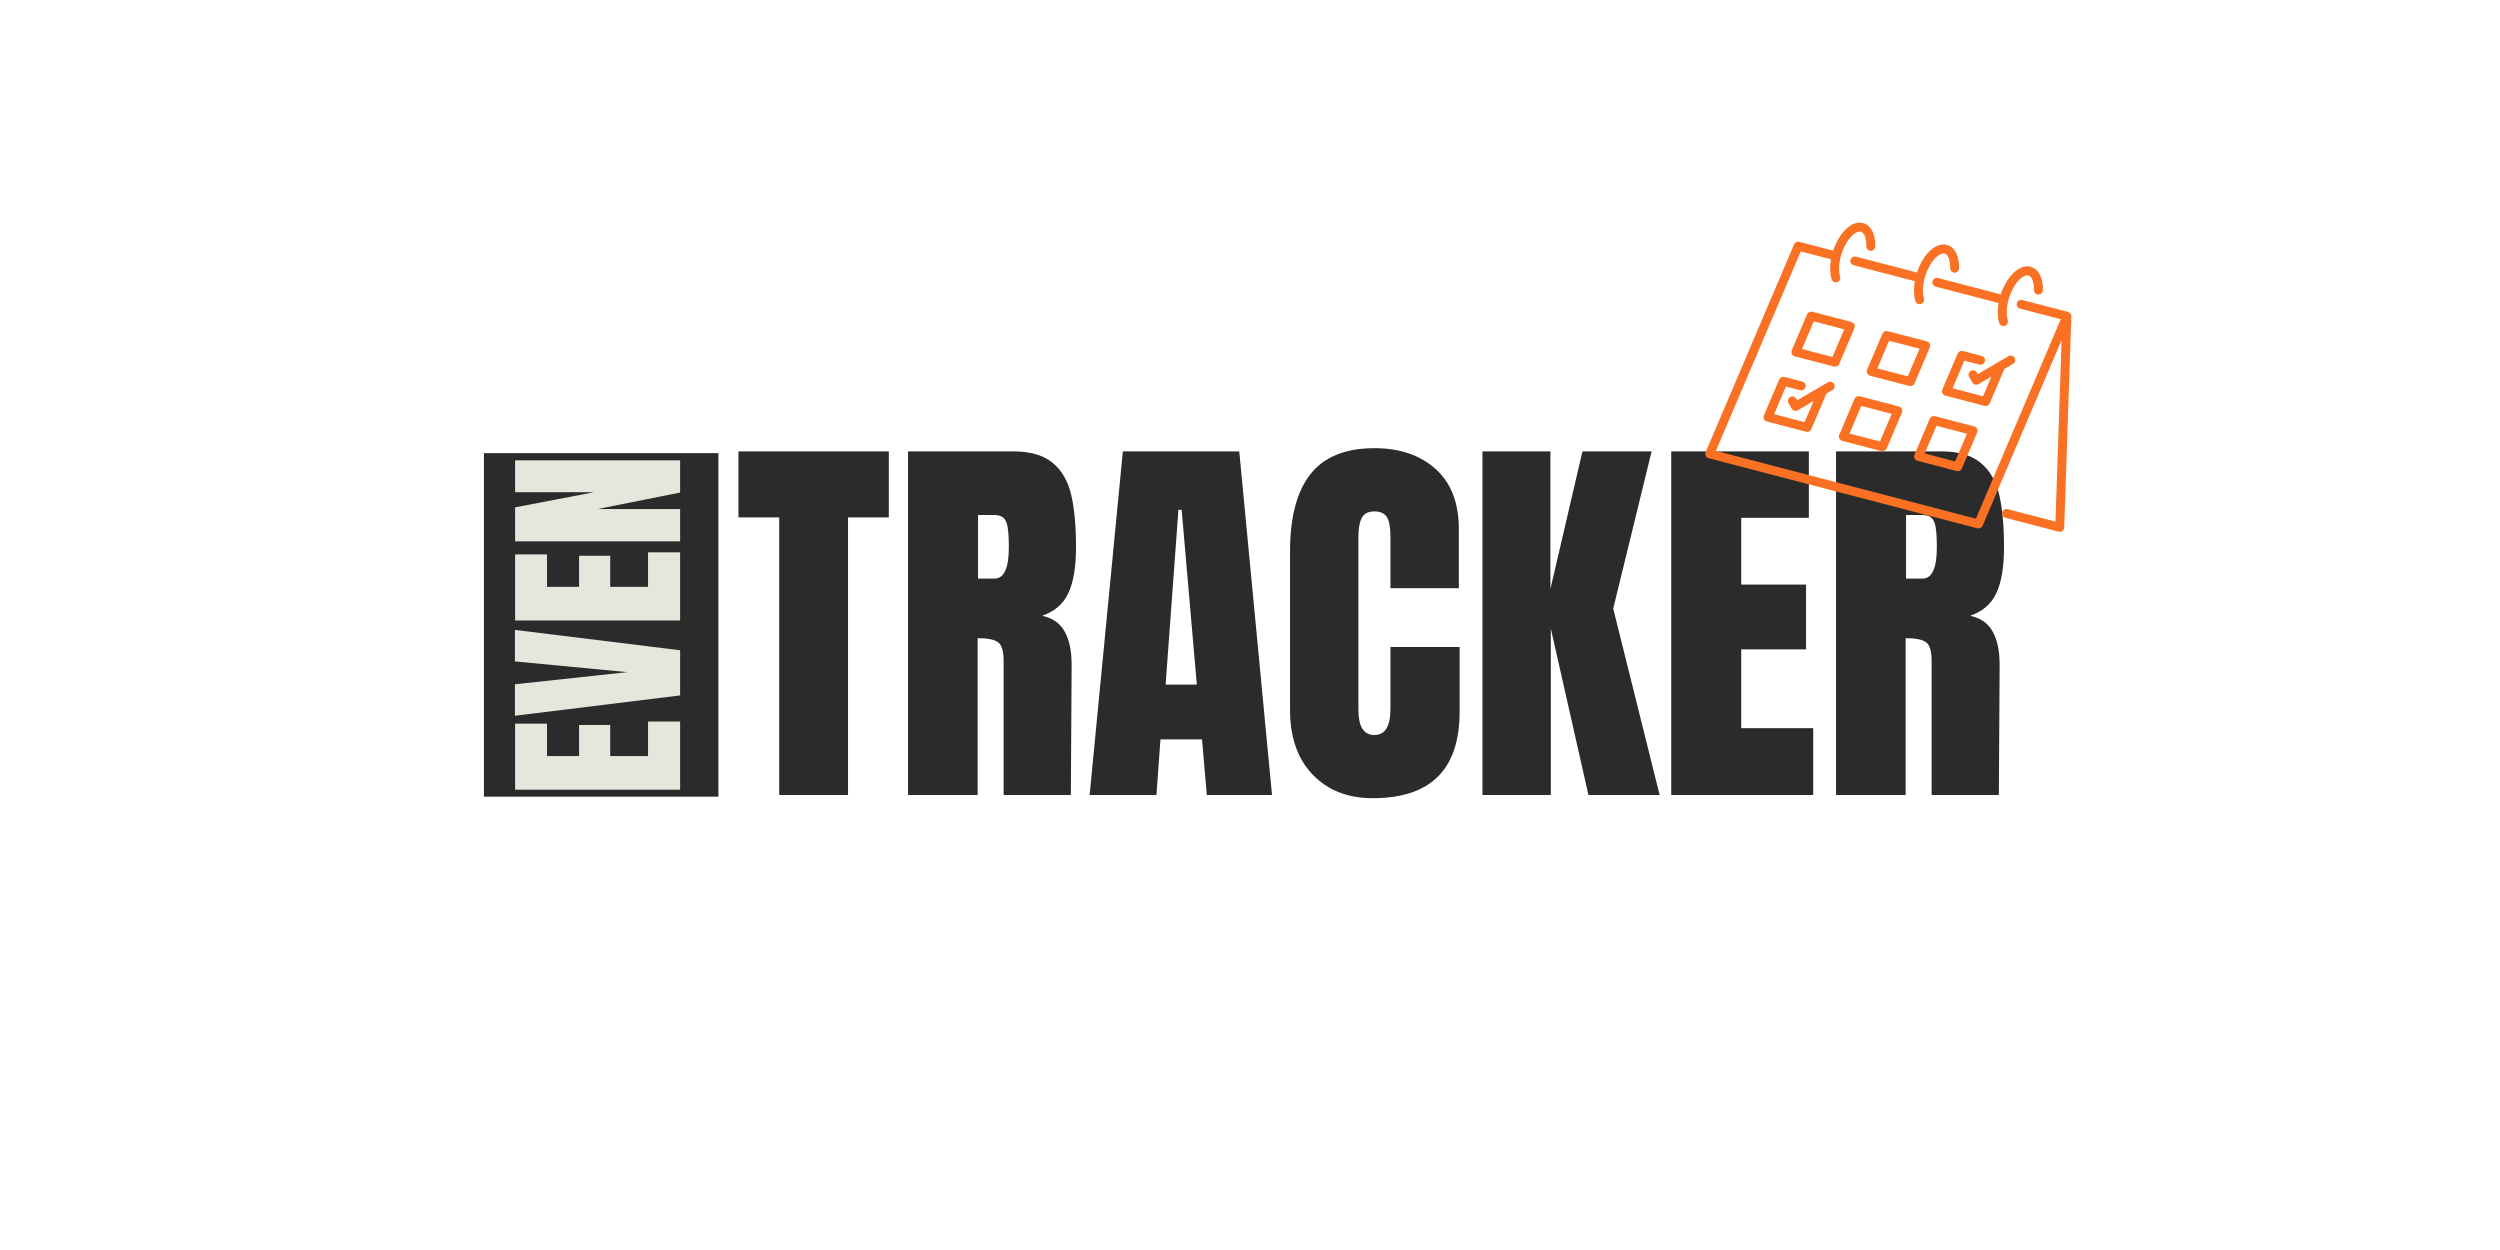
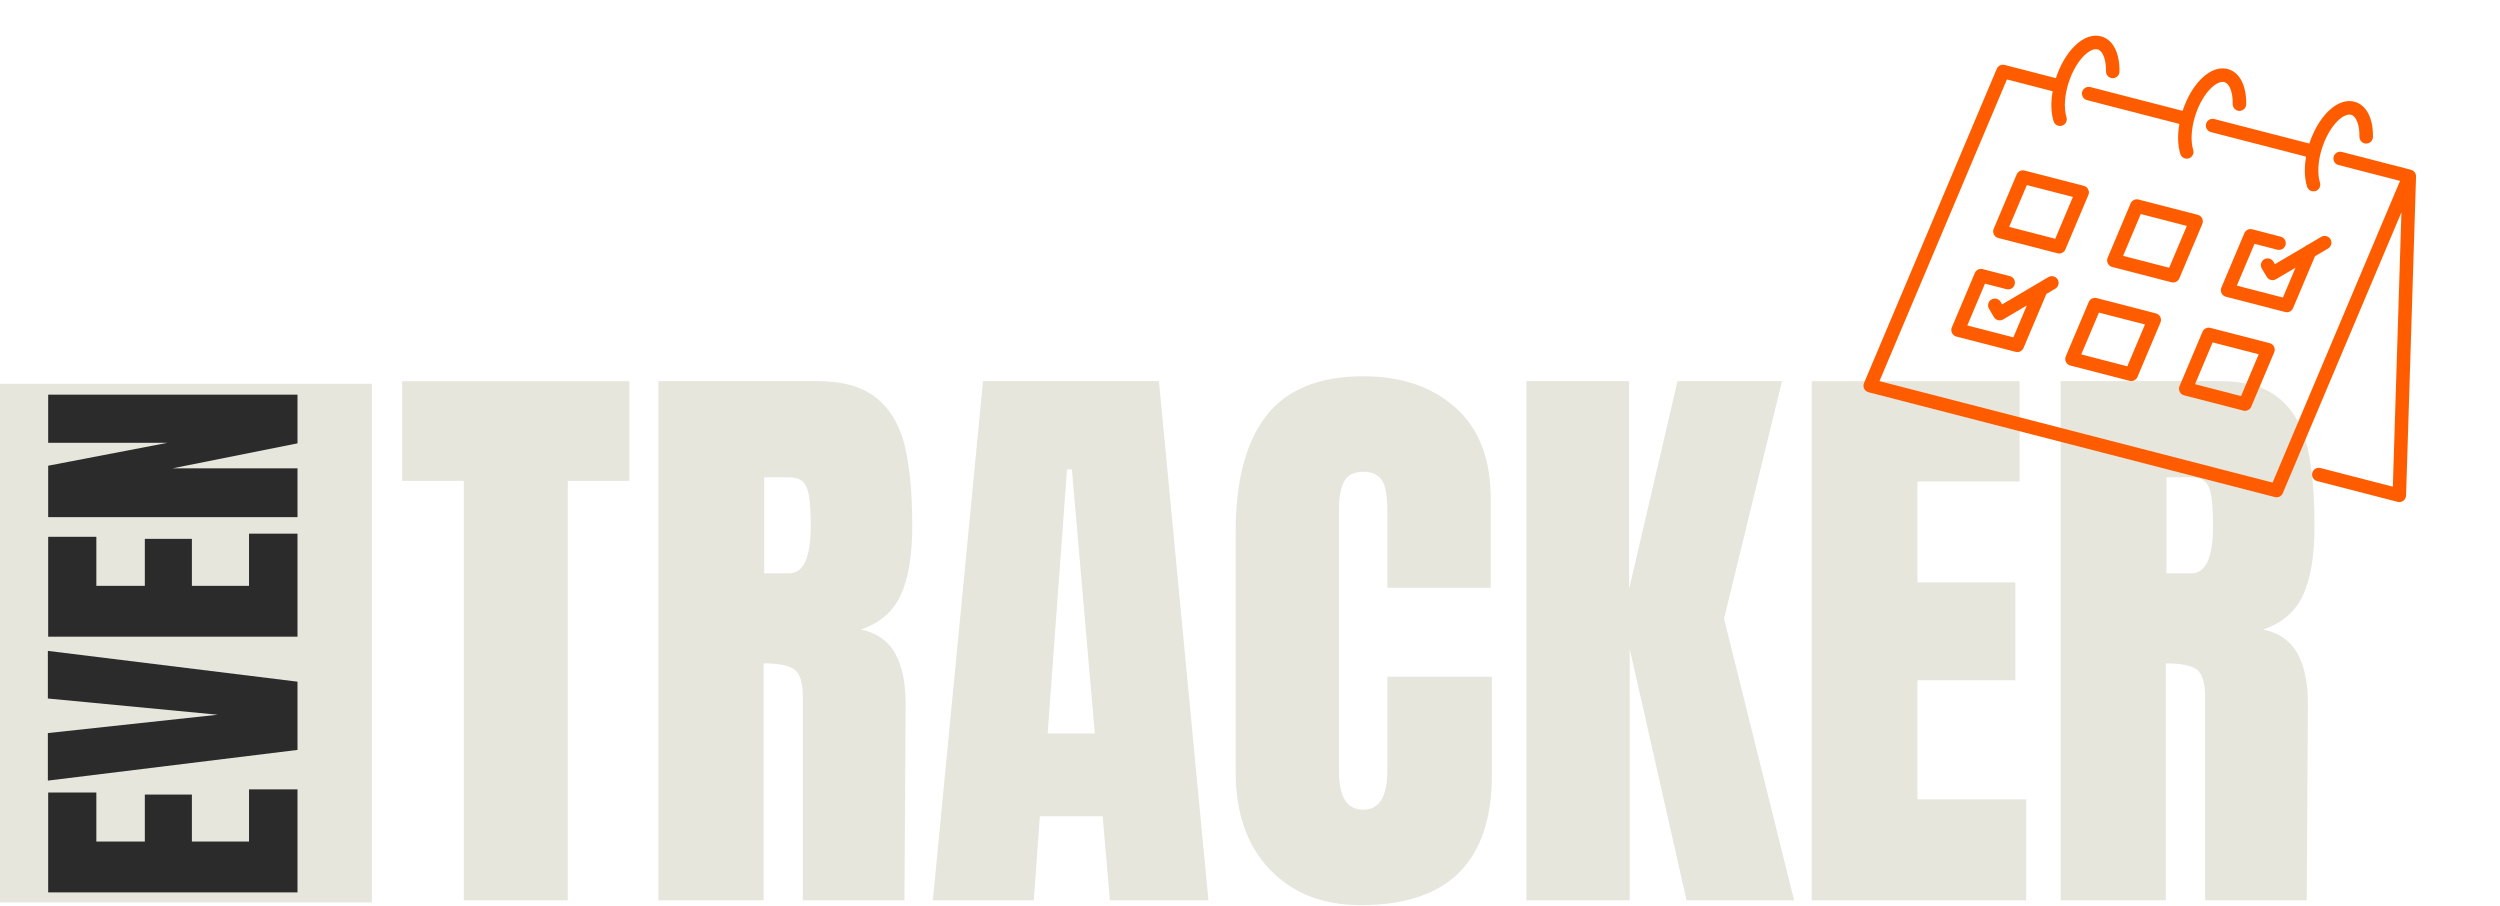
- <svg xmlns="http://www.w3.org/2000/svg" width="1000" zoomAndPan="magnify" viewBox="0 0 750 375" height="500" preserveAspectRatio="xMidYMid meet" version="1.0">
+ <svg xmlns="http://www.w3.org/2000/svg" zoomAndPan="magnify" preserveAspectRatio="xMidYMid meet" version="1.0" viewBox="141.69 59.75 496.34 179.71">
  <defs>
    <g />
-     <clipPath id="22d7693981">
-       <path d="M 145.176 135.949 L 215.527 135.949 L 215.527 239 L 145.176 239 Z M 145.176 135.949 " clip-rule="nonzero" />
-     </clipPath>
-     <clipPath id="5056c75024">
+     <clipPath id="7cc1deb611">
+       <path d="M 141.688 135.949 L 215.527 135.949 L 215.527 239 L 141.688 239 Z M 141.688 135.949 " clip-rule="nonzero" />
+     </clipPath>
+     <clipPath id="a5ac389b3e">
      <path d="M 511 66 L 622 66 L 622 160 L 511 160 Z M 511 66 " clip-rule="nonzero" />
    </clipPath>
-     <clipPath id="ca17683076">
-       <path d="M 531.406 59.633 L 638.09 87.453 L 617.836 165.109 L 511.156 137.285 Z M 531.406 59.633 " clip-rule="nonzero" />
-     </clipPath>
-     <clipPath id="3243696a80">
-       <path d="M 531.406 59.633 L 638.09 87.453 L 617.836 165.109 L 511.156 137.285 Z M 531.406 59.633 " clip-rule="nonzero" />
-     </clipPath>
-     <clipPath id="9221741584">
+     <clipPath id="e2982bf8c3">
+       <path d="M 531.27 59.746 L 638.023 87.289 L 617.973 164.996 L 511.219 137.449 Z M 531.27 59.746 " clip-rule="nonzero" />
+     </clipPath>
+     <clipPath id="89395341a9">
+       <path d="M 531.27 59.746 L 638.023 87.289 L 617.973 164.996 L 511.219 137.449 Z M 531.27 59.746 " clip-rule="nonzero" />
+     </clipPath>
+     <clipPath id="1cde2b884a">
      <path d="M 529 113 L 551 113 L 551 130 L 529 130 Z M 529 113 " clip-rule="nonzero" />
    </clipPath>
-     <clipPath id="25ce5deb10">
-       <path d="M 531.406 59.633 L 638.09 87.453 L 617.836 165.109 L 511.156 137.285 Z M 531.406 59.633 " clip-rule="nonzero" />
-     </clipPath>
-     <clipPath id="fbb29a1d40">
-       <path d="M 531.406 59.633 L 638.09 87.453 L 617.836 165.109 L 511.156 137.285 Z M 531.406 59.633 " clip-rule="nonzero" />
-     </clipPath>
-     <clipPath id="1ffac4fc92">
+     <clipPath id="23ab50f13f">
+       <path d="M 531.27 59.746 L 638.023 87.289 L 617.973 164.996 L 511.219 137.449 Z M 531.27 59.746 " clip-rule="nonzero" />
+     </clipPath>
+     <clipPath id="c4415ddcaa">
+       <path d="M 531.27 59.746 L 638.023 87.289 L 617.973 164.996 L 511.219 137.449 Z M 531.27 59.746 " clip-rule="nonzero" />
+     </clipPath>
+     <clipPath id="e9ac5fc5ad">
      <path d="M 537 93 L 557 93 L 557 111 L 537 111 Z M 537 93 " clip-rule="nonzero" />
    </clipPath>
-     <clipPath id="9b6cc7fe69">
-       <path d="M 531.406 59.633 L 638.09 87.453 L 617.836 165.109 L 511.156 137.285 Z M 531.406 59.633 " clip-rule="nonzero" />
-     </clipPath>
-     <clipPath id="3febc5a820">
-       <path d="M 531.406 59.633 L 638.09 87.453 L 617.836 165.109 L 511.156 137.285 Z M 531.406 59.633 " clip-rule="nonzero" />
-     </clipPath>
-     <clipPath id="37ad7cf107">
+     <clipPath id="f32121def0">
+       <path d="M 531.27 59.746 L 638.023 87.289 L 617.973 164.996 L 511.219 137.449 Z M 531.27 59.746 " clip-rule="nonzero" />
+     </clipPath>
+     <clipPath id="f846e89bae">
+       <path d="M 531.27 59.746 L 638.023 87.289 L 617.973 164.996 L 511.219 137.449 Z M 531.27 59.746 " clip-rule="nonzero" />
+     </clipPath>
+     <clipPath id="b20e19c300">
      <path d="M 551 118 L 571 118 L 571 136 L 551 136 Z M 551 118 " clip-rule="nonzero" />
    </clipPath>
-     <clipPath id="112556a658">
-       <path d="M 531.406 59.633 L 638.09 87.453 L 617.836 165.109 L 511.156 137.285 Z M 531.406 59.633 " clip-rule="nonzero" />
-     </clipPath>
-     <clipPath id="9c68a285a8">
-       <path d="M 531.406 59.633 L 638.09 87.453 L 617.836 165.109 L 511.156 137.285 Z M 531.406 59.633 " clip-rule="nonzero" />
-     </clipPath>
-     <clipPath id="7fb1b33a11">
+     <clipPath id="5460ce6c9a">
+       <path d="M 531.27 59.746 L 638.023 87.289 L 617.973 164.996 L 511.219 137.449 Z M 531.27 59.746 " clip-rule="nonzero" />
+     </clipPath>
+     <clipPath id="200716f0c4">
+       <path d="M 531.27 59.746 L 638.023 87.289 L 617.973 164.996 L 511.219 137.449 Z M 531.27 59.746 " clip-rule="nonzero" />
+     </clipPath>
+     <clipPath id="5805a5464c">
      <path d="M 560 99 L 580 99 L 580 116 L 560 116 Z M 560 99 " clip-rule="nonzero" />
    </clipPath>
-     <clipPath id="dc2a578262">
-       <path d="M 531.406 59.633 L 638.09 87.453 L 617.836 165.109 L 511.156 137.285 Z M 531.406 59.633 " clip-rule="nonzero" />
-     </clipPath>
-     <clipPath id="5b9c763710">
-       <path d="M 531.406 59.633 L 638.09 87.453 L 617.836 165.109 L 511.156 137.285 Z M 531.406 59.633 " clip-rule="nonzero" />
-     </clipPath>
-     <clipPath id="80590b9890">
+     <clipPath id="2be0e050df">
+       <path d="M 531.27 59.746 L 638.023 87.289 L 617.973 164.996 L 511.219 137.449 Z M 531.27 59.746 " clip-rule="nonzero" />
+     </clipPath>
+     <clipPath id="7d3855a606">
+       <path d="M 531.27 59.746 L 638.023 87.289 L 617.973 164.996 L 511.219 137.449 Z M 531.27 59.746 " clip-rule="nonzero" />
+     </clipPath>
+     <clipPath id="7778ce3219">
      <path d="M 574 124 L 594 124 L 594 142 L 574 142 Z M 574 124 " clip-rule="nonzero" />
    </clipPath>
-     <clipPath id="c5f2bb7d91">
-       <path d="M 531.406 59.633 L 638.09 87.453 L 617.836 165.109 L 511.156 137.285 Z M 531.406 59.633 " clip-rule="nonzero" />
-     </clipPath>
-     <clipPath id="f06025a58d">
-       <path d="M 531.406 59.633 L 638.09 87.453 L 617.836 165.109 L 511.156 137.285 Z M 531.406 59.633 " clip-rule="nonzero" />
-     </clipPath>
-     <clipPath id="d8f6572d65">
+     <clipPath id="257c9cc22e">
+       <path d="M 531.27 59.746 L 638.023 87.289 L 617.973 164.996 L 511.219 137.449 Z M 531.27 59.746 " clip-rule="nonzero" />
+     </clipPath>
+     <clipPath id="d0b4d8559e">
+       <path d="M 531.27 59.746 L 638.023 87.289 L 617.973 164.996 L 511.219 137.449 Z M 531.27 59.746 " clip-rule="nonzero" />
+     </clipPath>
+     <clipPath id="6281e10fda">
      <path d="M 582 105 L 605 105 L 605 122 L 582 122 Z M 582 105 " clip-rule="nonzero" />
    </clipPath>
-     <clipPath id="8ecf172fd9">
-       <path d="M 531.406 59.633 L 638.09 87.453 L 617.836 165.109 L 511.156 137.285 Z M 531.406 59.633 " clip-rule="nonzero" />
-     </clipPath>
-     <clipPath id="5b86018439">
-       <path d="M 531.406 59.633 L 638.09 87.453 L 617.836 165.109 L 511.156 137.285 Z M 531.406 59.633 " clip-rule="nonzero" />
-     </clipPath>
-     <clipPath id="b2c2bfa9f7">
+     <clipPath id="6e99494ac1">
+       <path d="M 531.27 59.746 L 638.023 87.289 L 617.973 164.996 L 511.219 137.449 Z M 531.27 59.746 " clip-rule="nonzero" />
+     </clipPath>
+     <clipPath id="6f3a48374a">
+       <path d="M 531.27 59.746 L 638.023 87.289 L 617.973 164.996 L 511.219 137.449 Z M 531.27 59.746 " clip-rule="nonzero" />
+     </clipPath>
+     <clipPath id="03944f7cdf">
      <path d="M 555 73 L 588 73 L 588 92 L 555 92 Z M 555 73 " clip-rule="nonzero" />
    </clipPath>
-     <clipPath id="07ff86e20d">
-       <path d="M 531.406 59.633 L 638.09 87.453 L 617.836 165.109 L 511.156 137.285 Z M 531.406 59.633 " clip-rule="nonzero" />
-     </clipPath>
-     <clipPath id="389d3a24ab">
-       <path d="M 531.406 59.633 L 638.09 87.453 L 617.836 165.109 L 511.156 137.285 Z M 531.406 59.633 " clip-rule="nonzero" />
-     </clipPath>
-     <clipPath id="3cf9b636fe">
+     <clipPath id="681d9d74f9">
+       <path d="M 531.27 59.746 L 638.023 87.289 L 617.973 164.996 L 511.219 137.449 Z M 531.27 59.746 " clip-rule="nonzero" />
+     </clipPath>
+     <clipPath id="13b7a9634b">
+       <path d="M 531.27 59.746 L 638.023 87.289 L 617.973 164.996 L 511.219 137.449 Z M 531.27 59.746 " clip-rule="nonzero" />
+     </clipPath>
+     <clipPath id="fd222f9c97">
      <path d="M 579 79 L 613 79 L 613 98 L 579 98 Z M 579 79 " clip-rule="nonzero" />
    </clipPath>
-     <clipPath id="2405cc05fa">
-       <path d="M 531.406 59.633 L 638.09 87.453 L 617.836 165.109 L 511.156 137.285 Z M 531.406 59.633 " clip-rule="nonzero" />
-     </clipPath>
-     <clipPath id="f596de593d">
-       <path d="M 531.406 59.633 L 638.09 87.453 L 617.836 165.109 L 511.156 137.285 Z M 531.406 59.633 " clip-rule="nonzero" />
+     <clipPath id="05ca11fec7">
+       <path d="M 531.27 59.746 L 638.023 87.289 L 617.973 164.996 L 511.219 137.449 Z M 531.27 59.746 " clip-rule="nonzero" />
+     </clipPath>
+     <clipPath id="6d022bd732">
+       <path d="M 531.27 59.746 L 638.023 87.289 L 617.973 164.996 L 511.219 137.449 Z M 531.27 59.746 " clip-rule="nonzero" />
    </clipPath>
  </defs>
-   <g fill="#2b2b2b" fill-opacity="1">
+   <g fill="#e6e6dd" fill-opacity="1">
    <g transform="translate(220.331, 238.5)">
      <g>
        <path d="M 13.438 0 L 13.438 -83.281 L 1.203 -83.281 L 1.203 -103.078 L 46.312 -103.078 L 46.312 -83.281 L 34.078 -83.281 L 34.078 0 Z M 13.438 0 " />
      </g>
    </g>
  </g>
-   <g fill="#2b2b2b" fill-opacity="1">
+   <g fill="#e6e6dd" fill-opacity="1">
    <g transform="translate(267.851, 238.5)">
      <g>
        <path d="M 4.562 -103.078 L 36.234 -103.078 C 41.273 -103.078 45.176 -101.938 47.938 -99.656 C 50.695 -97.375 52.555 -94.172 53.516 -90.047 C 54.473 -85.93 54.953 -80.676 54.953 -74.281 C 54.953 -68.438 54.191 -63.875 52.672 -60.594 C 51.16 -57.32 48.523 -55.047 44.766 -53.766 C 47.879 -53.117 50.133 -51.555 51.531 -49.078 C 52.938 -46.598 53.641 -43.238 53.641 -39 L 53.406 0 L 33.234 0 L 33.234 -40.312 C 33.234 -43.195 32.672 -45.039 31.547 -45.844 C 30.43 -46.645 28.395 -47.047 25.438 -47.047 L 25.438 0 L 4.562 0 Z M 30.484 -64.922 C 33.359 -64.922 34.797 -68.039 34.797 -74.281 C 34.797 -77 34.676 -79.035 34.438 -80.391 C 34.195 -81.754 33.754 -82.695 33.109 -83.219 C 32.473 -83.738 31.555 -84 30.359 -84 L 25.562 -84 L 25.562 -64.922 Z M 30.484 -64.922 " />
      </g>
    </g>
  </g>
-   <g fill="#2b2b2b" fill-opacity="1">
+   <g fill="#e6e6dd" fill-opacity="1">
    <g transform="translate(325.0911, 238.5)">
      <g>
        <path d="M 1.797 0 L 11.766 -103.078 L 46.688 -103.078 L 56.516 0 L 36.953 0 L 35.516 -16.688 L 23.047 -16.688 L 21.844 0 Z M 24.594 -33.125 L 33.953 -33.125 L 29.406 -85.562 L 28.438 -85.562 Z M 24.594 -33.125 " />
      </g>
    </g>
  </g>
-   <g fill="#2b2b2b" fill-opacity="1">
+   <g fill="#e6e6dd" fill-opacity="1">
    <g transform="translate(383.2911, 238.5)">
      <g>
        <path d="M 28.562 0.953 C 21.039 0.953 15.02 -1.406 10.5 -6.125 C 5.977 -10.844 3.719 -17.32 3.719 -25.562 L 3.719 -73.078 C 3.719 -83.316 5.754 -91.035 9.828 -96.234 C 13.91 -101.441 20.316 -104.047 29.047 -104.047 C 36.641 -104.047 42.754 -101.961 47.391 -97.797 C 52.035 -93.641 54.359 -87.641 54.359 -79.797 L 54.359 -62.047 L 33.844 -62.047 L 33.844 -77.281 C 33.844 -80.238 33.484 -82.273 32.766 -83.391 C 32.047 -84.516 30.805 -85.078 29.047 -85.078 C 27.203 -85.078 25.938 -84.438 25.25 -83.156 C 24.57 -81.875 24.234 -79.992 24.234 -77.516 L 24.234 -25.797 C 24.234 -23.078 24.633 -21.098 25.438 -19.859 C 26.238 -18.617 27.441 -18 29.047 -18 C 32.242 -18 33.844 -20.598 33.844 -25.797 L 33.844 -44.406 L 54.594 -44.406 L 54.594 -24.953 C 54.594 -7.68 45.914 0.953 28.562 0.953 Z M 28.562 0.953 " />
      </g>
    </g>
  </g>
-   <g fill="#2b2b2b" fill-opacity="1">
+   <g fill="#e6e6dd" fill-opacity="1">
    <g transform="translate(440.1711, 238.5)">
      <g>
        <path d="M 4.562 0 L 4.562 -103.078 L 24.953 -103.078 L 24.953 -61.797 L 34.562 -103.078 L 55.312 -103.078 L 43.797 -55.922 L 57.719 0 L 36.359 0 L 25.078 -49.922 L 25.078 0 Z M 4.562 0 " />
      </g>
    </g>
  </g>
-   <g fill="#2b2b2b" fill-opacity="1">
+   <g fill="#e6e6dd" fill-opacity="1">
    <g transform="translate(496.8111, 238.5)">
      <g>
        <path d="M 4.562 0 L 4.562 -103.078 L 45.844 -103.078 L 45.844 -83.156 L 25.562 -83.156 L 25.562 -63.125 L 45 -63.125 L 45 -43.688 L 25.562 -43.688 L 25.562 -20.047 L 47.156 -20.047 L 47.156 0 Z M 4.562 0 " />
      </g>
    </g>
  </g>
-   <g fill="#2b2b2b" fill-opacity="1">
+   <g fill="#e6e6dd" fill-opacity="1">
    <g transform="translate(546.2512, 238.5)">
      <g>
        <path d="M 4.562 -103.078 L 36.234 -103.078 C 41.273 -103.078 45.176 -101.938 47.938 -99.656 C 50.695 -97.375 52.555 -94.172 53.516 -90.047 C 54.473 -85.93 54.953 -80.676 54.953 -74.281 C 54.953 -68.438 54.191 -63.875 52.672 -60.594 C 51.16 -57.32 48.523 -55.047 44.766 -53.766 C 47.879 -53.117 50.133 -51.555 51.531 -49.078 C 52.938 -46.598 53.641 -43.238 53.641 -39 L 53.406 0 L 33.234 0 L 33.234 -40.312 C 33.234 -43.195 32.672 -45.039 31.547 -45.844 C 30.43 -46.645 28.395 -47.047 25.438 -47.047 L 25.438 0 L 4.562 0 Z M 30.484 -64.922 C 33.359 -64.922 34.797 -68.039 34.797 -74.281 C 34.797 -77 34.676 -79.035 34.438 -80.391 C 34.195 -81.754 33.754 -82.695 33.109 -83.219 C 32.473 -83.738 31.555 -84 30.359 -84 L 25.562 -84 L 25.562 -64.922 Z M 30.484 -64.922 " />
      </g>
    </g>
  </g>
-   <g clip-path="url(#22d7693981)">
-     <path fill="#2b2b2b" d="M 145.176 135.949 L 215.527 135.949 L 215.527 239 L 145.176 239 Z M 145.176 135.949 " fill-opacity="1" fill-rule="nonzero" />
-   </g>
-   <g fill="#e6e6dd" fill-opacity="1">
-     <g transform="translate(204.0364, 239.1015)">
+   <g clip-path="url(#7cc1deb611)">
+     <path fill="#e6e6dd" d="M 141.688 135.949 L 215.527 135.949 L 215.527 238.918 L 141.688 238.918 Z M 141.688 135.949 " fill-opacity="1" fill-rule="nonzero" />
+   </g>
+   <g clip-path="url(#a5ac389b3e)">
+     <g clip-path="url(#e2982bf8c3)">
+       <g clip-path="url(#89395341a9)">
+         <path fill="#ff5c00" d="M 621.363 94.797 C 621.363 94.781 621.359 94.77 621.359 94.754 C 621.359 94.711 621.355 94.672 621.352 94.629 C 621.348 94.578 621.34 94.527 621.328 94.477 C 621.32 94.438 621.309 94.402 621.297 94.363 C 621.281 94.312 621.266 94.262 621.242 94.211 C 621.234 94.195 621.23 94.176 621.223 94.16 C 621.215 94.145 621.199 94.125 621.191 94.105 C 621.164 94.062 621.137 94.016 621.105 93.973 C 621.082 93.941 621.059 93.91 621.031 93.879 C 621 93.84 620.965 93.805 620.926 93.773 C 620.898 93.746 620.867 93.719 620.836 93.691 C 620.793 93.66 620.746 93.633 620.699 93.605 C 620.668 93.586 620.641 93.566 620.605 93.551 C 620.551 93.523 620.492 93.504 620.434 93.484 C 620.406 93.477 620.383 93.465 620.359 93.457 L 606.629 89.914 C 606.457 89.871 606.281 89.859 606.105 89.883 C 605.93 89.91 605.766 89.969 605.613 90.059 C 605.461 90.148 605.332 90.262 605.223 90.406 C 605.117 90.547 605.043 90.703 604.996 90.875 C 604.953 91.047 604.941 91.223 604.969 91.398 C 604.992 91.574 605.051 91.738 605.141 91.891 C 605.23 92.043 605.348 92.176 605.488 92.281 C 605.629 92.387 605.785 92.465 605.957 92.508 L 618.184 95.664 L 592.883 155.559 L 514.832 135.418 L 540.137 75.523 L 549.211 77.867 C 548.828 80.059 548.883 82.141 549.398 83.816 C 549.453 83.984 549.535 84.141 549.648 84.277 C 549.762 84.414 549.898 84.523 550.055 84.605 C 550.211 84.688 550.379 84.738 550.555 84.754 C 550.73 84.77 550.906 84.754 551.074 84.699 C 551.242 84.648 551.398 84.566 551.535 84.453 C 551.672 84.34 551.781 84.203 551.863 84.047 C 551.945 83.891 551.996 83.723 552.012 83.547 C 552.031 83.371 552.012 83.195 551.961 83.027 C 551.406 81.234 551.574 78.637 552.41 76.078 C 553.105 73.941 554.219 72.016 555.461 70.789 C 556.469 69.797 557.484 69.34 558.199 69.57 C 559.199 69.898 559.844 71.641 559.805 73.91 C 559.801 74.09 559.832 74.262 559.895 74.426 C 559.961 74.59 560.055 74.738 560.18 74.863 C 560.301 74.992 560.445 75.094 560.609 75.164 C 560.77 75.234 560.941 75.27 561.117 75.273 C 561.297 75.277 561.469 75.246 561.633 75.18 C 561.797 75.117 561.945 75.02 562.074 74.898 C 562.199 74.773 562.301 74.633 562.371 74.469 C 562.441 74.305 562.477 74.137 562.48 73.957 C 562.543 70.344 561.254 67.75 559.027 67.023 C 557.305 66.465 555.371 67.121 553.582 68.883 C 552.02 70.422 550.699 72.684 549.863 75.25 L 549.859 75.266 L 539.688 72.641 C 539.363 72.559 539.055 72.59 538.758 72.738 C 538.461 72.887 538.246 73.113 538.117 73.418 L 511.762 135.805 C 511.688 135.984 511.652 136.172 511.656 136.367 C 511.664 136.562 511.707 136.746 511.797 136.922 C 511.883 137.094 512 137.242 512.152 137.367 C 512.301 137.488 512.473 137.574 512.66 137.625 L 593.332 158.438 C 593.652 158.523 593.965 158.492 594.262 158.344 C 594.559 158.195 594.773 157.969 594.902 157.664 L 618.461 101.898 L 616.754 156.375 L 602.391 152.668 C 602.219 152.625 602.047 152.613 601.871 152.637 C 601.695 152.664 601.531 152.719 601.375 152.812 C 601.223 152.902 601.094 153.016 600.988 153.16 C 600.879 153.301 600.805 153.457 600.762 153.629 C 600.715 153.801 600.707 153.977 600.73 154.152 C 600.754 154.328 600.812 154.492 600.902 154.645 C 600.992 154.797 601.109 154.926 601.25 155.035 C 601.395 155.141 601.551 155.219 601.723 155.262 L 617.707 159.387 C 617.902 159.438 618.102 159.441 618.301 159.402 C 618.5 159.363 618.684 159.281 618.844 159.16 C 619.008 159.039 619.137 158.887 619.23 158.707 C 619.324 158.527 619.375 158.332 619.379 158.129 Z M 621.363 94.797 " fill-opacity="1" fill-rule="nonzero" />
+       </g>
+     </g>
+   </g>
+   <g clip-path="url(#1cde2b884a)">
+     <g clip-path="url(#23ab50f13f)">
+       <g clip-path="url(#c4415ddcaa)">
+         <path fill="#ff5c00" d="M 540.051 117.164 C 540.223 117.211 540.398 117.219 540.574 117.195 C 540.75 117.168 540.914 117.113 541.066 117.023 C 541.219 116.93 541.352 116.816 541.457 116.672 C 541.562 116.531 541.641 116.375 541.684 116.203 C 541.727 116.031 541.738 115.855 541.715 115.68 C 541.688 115.504 541.629 115.34 541.539 115.188 C 541.449 115.035 541.336 114.906 541.191 114.797 C 541.051 114.691 540.895 114.617 540.723 114.57 L 535.328 113.18 C 535.008 113.098 534.699 113.129 534.402 113.277 C 534.102 113.422 533.891 113.648 533.762 113.957 L 529.199 124.75 C 529.125 124.93 529.09 125.117 529.094 125.312 C 529.102 125.508 529.145 125.691 529.234 125.867 C 529.32 126.039 529.438 126.188 529.59 126.312 C 529.742 126.434 529.91 126.52 530.098 126.57 L 541.867 129.605 C 542.188 129.688 542.496 129.656 542.793 129.508 C 543.09 129.363 543.305 129.137 543.434 128.832 L 547.965 118.113 L 549.75 117.059 C 549.898 116.969 550.027 116.852 550.133 116.711 C 550.238 116.566 550.312 116.41 550.355 116.242 C 550.398 116.07 550.406 115.898 550.383 115.723 C 550.355 115.547 550.301 115.383 550.211 115.234 C 550.121 115.082 550.004 114.953 549.863 114.844 C 549.723 114.738 549.566 114.664 549.398 114.617 C 549.227 114.574 549.055 114.562 548.879 114.586 C 548.703 114.609 548.539 114.664 548.387 114.754 L 539.18 120.184 L 538.887 119.684 C 538.797 119.531 538.68 119.402 538.539 119.297 C 538.395 119.188 538.238 119.113 538.066 119.07 C 537.895 119.023 537.719 119.016 537.543 119.039 C 537.367 119.062 537.203 119.121 537.051 119.211 C 536.898 119.301 536.77 119.418 536.66 119.559 C 536.555 119.703 536.48 119.859 536.434 120.031 C 536.391 120.203 536.379 120.375 536.406 120.555 C 536.43 120.73 536.488 120.895 536.578 121.047 L 537.551 122.695 C 537.641 122.848 537.758 122.98 537.898 123.086 C 538.043 123.191 538.199 123.27 538.371 123.312 C 538.543 123.355 538.715 123.367 538.891 123.344 C 539.066 123.316 539.234 123.258 539.387 123.168 L 544.09 120.395 L 541.418 126.723 L 532.273 124.363 L 535.777 116.062 Z M 540.051 117.164 " fill-opacity="1" fill-rule="nonzero" />
+       </g>
+     </g>
+   </g>
+   <g clip-path="url(#e9ac5fc5ad)">
+     <g clip-path="url(#f32121def0)">
+       <g clip-path="url(#f846e89bae)">
+         <path fill="#ff5c00" d="M 556.273 97.352 C 556.09 96.984 555.801 96.75 555.406 96.648 L 543.637 93.609 C 543.316 93.527 543.008 93.559 542.711 93.707 C 542.414 93.855 542.199 94.082 542.07 94.387 L 537.508 105.184 C 537.434 105.363 537.398 105.547 537.406 105.742 C 537.41 105.938 537.457 106.121 537.543 106.297 C 537.629 106.473 537.746 106.621 537.898 106.742 C 538.051 106.867 538.219 106.953 538.41 107 L 550.176 110.035 C 550.496 110.121 550.809 110.086 551.105 109.941 C 551.402 109.793 551.617 109.566 551.746 109.262 L 556.305 98.465 C 556.465 98.09 556.453 97.719 556.273 97.352 Z M 549.727 107.156 L 540.582 104.797 L 544.09 96.492 L 553.234 98.852 Z M 549.727 107.156 " fill-opacity="1" fill-rule="nonzero" />
+       </g>
+     </g>
+   </g>
+   <g clip-path="url(#b20e19c300)">
+     <g clip-path="url(#5460ce6c9a)">
+       <g clip-path="url(#200716f0c4)">
+         <path fill="#ff5c00" d="M 552.723 132.32 L 564.488 135.355 C 564.809 135.438 565.121 135.406 565.418 135.262 C 565.715 135.113 565.93 134.887 566.059 134.582 L 570.617 123.785 C 570.695 123.605 570.727 123.418 570.723 123.223 C 570.719 123.031 570.672 122.844 570.586 122.672 C 570.5 122.496 570.379 122.348 570.227 122.223 C 570.078 122.102 569.906 122.016 569.719 121.969 L 557.949 118.93 C 557.629 118.848 557.32 118.879 557.023 119.027 C 556.727 119.176 556.512 119.402 556.383 119.707 L 551.82 130.5 C 551.746 130.68 551.711 130.867 551.719 131.062 C 551.723 131.258 551.77 131.441 551.855 131.617 C 551.941 131.793 552.059 131.941 552.211 132.062 C 552.363 132.188 552.531 132.27 552.723 132.32 Z M 558.402 121.812 L 567.547 124.172 L 564.039 132.473 L 554.895 130.113 Z M 558.402 121.812 " fill-opacity="1" fill-rule="nonzero" />
+       </g>
+     </g>
+   </g>
+   <g clip-path="url(#5805a5464c)">
+     <g clip-path="url(#2be0e050df)">
+       <g clip-path="url(#7d3855a606)">
+         <path fill="#ff5c00" d="M 574.367 115.012 L 578.926 104.219 C 579.004 104.039 579.039 103.852 579.031 103.656 C 579.027 103.461 578.98 103.277 578.895 103.102 C 578.809 102.93 578.688 102.777 578.539 102.656 C 578.387 102.535 578.215 102.449 578.027 102.398 L 566.262 99.363 C 565.941 99.281 565.629 99.312 565.332 99.461 C 565.035 99.605 564.82 99.832 564.691 100.137 L 560.133 110.934 C 560.055 111.113 560.02 111.301 560.027 111.496 C 560.031 111.691 560.078 111.875 560.164 112.051 C 560.25 112.223 560.371 112.371 560.52 112.496 C 560.672 112.617 560.844 112.703 561.031 112.754 L 572.797 115.789 C 573.121 115.871 573.43 115.84 573.727 115.691 C 574.023 115.547 574.238 115.32 574.367 115.012 Z M 563.203 110.547 L 566.711 102.246 L 575.855 104.605 L 572.348 112.906 Z M 563.203 110.547 " fill-opacity="1" fill-rule="nonzero" />
+       </g>
+     </g>
+   </g>
+   <g clip-path="url(#7778ce3219)">
+     <g clip-path="url(#257c9cc22e)">
+       <g clip-path="url(#d0b4d8559e)">
+         <path fill="#ff5c00" d="M 580.531 124.844 C 580.211 124.762 579.902 124.793 579.602 124.941 C 579.305 125.086 579.094 125.312 578.965 125.617 L 574.402 136.414 C 574.328 136.594 574.293 136.781 574.297 136.977 C 574.305 137.172 574.348 137.355 574.438 137.531 C 574.523 137.703 574.641 137.852 574.793 137.977 C 574.945 138.098 575.113 138.184 575.301 138.234 L 587.07 141.27 C 587.391 141.352 587.699 141.32 587.996 141.172 C 588.293 141.027 588.508 140.801 588.637 140.496 L 593.199 129.699 C 593.273 129.52 593.309 129.332 593.305 129.137 C 593.297 128.945 593.25 128.758 593.164 128.586 C 593.078 128.41 592.961 128.262 592.809 128.137 C 592.656 128.016 592.488 127.93 592.301 127.883 Z M 586.621 138.387 L 577.477 136.027 L 580.98 127.727 L 590.125 130.086 Z M 586.621 138.387 " fill-opacity="1" fill-rule="nonzero" />
+       </g>
+     </g>
+   </g>
+   <g clip-path="url(#6281e10fda)">
+     <g clip-path="url(#6e99494ac1)">
+       <g clip-path="url(#6f3a48374a)">
+         <path fill="#ff5c00" d="M 596.945 120.926 L 601.301 110.613 L 603.914 109.074 C 604.062 108.984 604.191 108.867 604.297 108.727 C 604.402 108.582 604.477 108.426 604.52 108.254 C 604.562 108.086 604.57 107.914 604.547 107.738 C 604.52 107.562 604.461 107.398 604.375 107.246 C 604.285 107.098 604.168 106.969 604.027 106.859 C 603.887 106.754 603.73 106.68 603.562 106.633 C 603.391 106.59 603.219 106.578 603.043 106.602 C 602.867 106.625 602.703 106.68 602.551 106.766 L 599.91 108.324 C 599.68 108.391 599.484 108.508 599.316 108.676 L 593.344 112.199 L 593.051 111.703 C 592.961 111.551 592.844 111.418 592.703 111.312 C 592.562 111.207 592.402 111.133 592.23 111.086 C 592.059 111.043 591.887 111.031 591.711 111.059 C 591.535 111.082 591.371 111.141 591.219 111.23 C 591.062 111.32 590.934 111.438 590.828 111.578 C 590.723 111.719 590.645 111.875 590.602 112.047 C 590.555 112.219 590.547 112.395 590.57 112.57 C 590.598 112.746 590.652 112.91 590.742 113.062 L 591.719 114.715 C 591.809 114.867 591.922 114.996 592.066 115.102 C 592.207 115.211 592.363 115.285 592.535 115.328 C 592.707 115.375 592.883 115.383 593.059 115.359 C 593.234 115.336 593.398 115.277 593.551 115.188 L 597.43 112.898 L 594.93 118.82 L 585.785 116.461 L 589.293 108.156 L 593.824 109.328 C 593.996 109.371 594.168 109.379 594.344 109.355 C 594.52 109.332 594.688 109.273 594.84 109.184 C 594.992 109.094 595.121 108.977 595.227 108.836 C 595.336 108.691 595.41 108.535 595.457 108.363 C 595.5 108.191 595.508 108.02 595.484 107.844 C 595.461 107.668 595.402 107.504 595.312 107.348 C 595.223 107.195 595.105 107.066 594.965 106.961 C 594.82 106.852 594.664 106.777 594.492 106.734 L 588.84 105.273 C 588.52 105.191 588.211 105.223 587.914 105.371 C 587.617 105.52 587.402 105.746 587.273 106.051 L 582.711 116.848 C 582.637 117.023 582.602 117.211 582.609 117.406 C 582.613 117.602 582.66 117.785 582.746 117.961 C 582.832 118.137 582.949 118.285 583.102 118.406 C 583.254 118.531 583.422 118.617 583.613 118.664 L 595.379 121.699 C 595.699 121.785 596.008 121.75 596.309 121.605 C 596.605 121.457 596.816 121.23 596.945 120.926 Z M 596.945 120.926 " fill-opacity="1" fill-rule="nonzero" />
+       </g>
+     </g>
+   </g>
+   <g clip-path="url(#03944f7cdf)">
+     <g clip-path="url(#681d9d74f9)">
+       <g clip-path="url(#13b7a9634b)">
+         <path fill="#ff5c00" d="M 574.562 90.309 C 574.613 90.477 574.695 90.633 574.809 90.77 C 574.922 90.906 575.059 91.016 575.215 91.098 C 575.371 91.18 575.539 91.23 575.715 91.246 C 575.891 91.262 576.066 91.246 576.234 91.191 C 576.406 91.141 576.559 91.059 576.695 90.945 C 576.832 90.832 576.941 90.695 577.023 90.539 C 577.109 90.383 577.156 90.215 577.176 90.039 C 577.191 89.863 577.172 89.691 577.121 89.52 C 576.57 87.727 576.738 85.129 577.57 82.57 C 578.266 80.434 579.379 78.508 580.625 77.281 C 581.629 76.289 582.641 75.844 583.359 76.062 C 584.359 76.391 585.004 78.133 584.965 80.402 C 584.961 80.582 584.992 80.754 585.059 80.918 C 585.121 81.082 585.215 81.23 585.34 81.359 C 585.465 81.484 585.605 81.586 585.77 81.656 C 585.934 81.727 586.102 81.762 586.281 81.766 C 586.457 81.77 586.629 81.738 586.793 81.672 C 586.961 81.609 587.105 81.516 587.234 81.391 C 587.363 81.266 587.461 81.125 587.531 80.961 C 587.602 80.797 587.641 80.629 587.641 80.449 C 587.707 76.836 586.414 74.242 584.188 73.516 C 582.465 72.953 580.531 73.613 578.742 75.375 C 577.184 76.914 575.863 79.176 575.023 81.742 L 575.02 81.758 L 556.703 77.035 C 556.531 76.988 556.359 76.98 556.184 77.004 C 556.008 77.027 555.844 77.086 555.688 77.176 C 555.535 77.266 555.406 77.383 555.301 77.523 C 555.191 77.668 555.117 77.824 555.074 77.996 C 555.027 78.168 555.02 78.34 555.043 78.516 C 555.066 78.691 555.125 78.859 555.215 79.012 C 555.305 79.164 555.422 79.293 555.562 79.398 C 555.707 79.508 555.863 79.582 556.035 79.629 L 574.371 84.359 C 573.988 86.551 574.043 88.633 574.562 90.309 Z M 574.562 90.309 " fill-opacity="1" fill-rule="nonzero" />
+       </g>
+     </g>
+   </g>
+   <g clip-path="url(#fd222f9c97)">
+     <g clip-path="url(#05ca11fec7)">
+       <g clip-path="url(#6d022bd732)">
+         <path fill="#ff5c00" d="M 610.125 86.895 C 610.121 87.074 610.152 87.246 610.219 87.41 C 610.285 87.574 610.379 87.723 610.5 87.852 C 610.625 87.977 610.77 88.078 610.93 88.148 C 611.094 88.219 611.266 88.258 611.441 88.258 C 611.617 88.262 611.789 88.23 611.957 88.164 C 612.121 88.102 612.266 88.008 612.395 87.883 C 612.523 87.762 612.621 87.617 612.691 87.453 C 612.766 87.289 612.801 87.121 612.805 86.941 C 612.867 83.328 611.574 80.734 609.352 80.008 C 607.629 79.449 605.691 80.105 603.906 81.867 C 602.344 83.406 601.023 85.668 600.184 88.234 L 600.18 88.25 L 581.305 83.383 C 581.133 83.336 580.961 83.328 580.785 83.352 C 580.609 83.375 580.445 83.434 580.289 83.523 C 580.137 83.613 580.008 83.73 579.902 83.871 C 579.793 84.016 579.719 84.172 579.676 84.344 C 579.629 84.516 579.621 84.688 579.645 84.867 C 579.668 85.043 579.727 85.207 579.816 85.359 C 579.906 85.512 580.023 85.641 580.164 85.75 C 580.309 85.855 580.465 85.93 580.637 85.977 L 599.531 90.852 C 599.148 93.043 599.207 95.125 599.723 96.801 C 599.773 96.973 599.859 97.125 599.973 97.262 C 600.086 97.398 600.219 97.508 600.379 97.59 C 600.535 97.672 600.699 97.723 600.879 97.738 C 601.055 97.754 601.227 97.738 601.398 97.688 C 601.566 97.633 601.719 97.551 601.855 97.438 C 601.992 97.324 602.102 97.188 602.188 97.031 C 602.27 96.875 602.32 96.707 602.336 96.531 C 602.352 96.355 602.336 96.184 602.285 96.012 C 601.73 94.219 601.898 91.621 602.73 89.062 C 603.43 86.926 604.543 85 605.785 83.773 C 606.793 82.781 607.809 82.324 608.52 82.555 C 609.52 82.883 610.164 84.625 610.125 86.895 Z M 610.125 86.895 " fill-opacity="1" fill-rule="nonzero" />
+       </g>
+     </g>
+   </g>
+   <g fill="#2b2b2b" fill-opacity="1">
+     <g transform="translate(200.7543, 239.1088)">
      <g>
        <path d="M 0 -2.188 L -49.5 -2.188 L -49.5 -22.016 L -39.938 -22.016 L -39.938 -12.281 L -30.312 -12.281 L -30.312 -21.609 L -20.969 -21.609 L -20.969 -12.281 L -9.625 -12.281 L -9.625 -22.641 L 0 -22.641 Z M 0 -2.188 " />
      </g>
    </g>
  </g>
-   <g fill="#e6e6dd" fill-opacity="1">
-     <g transform="translate(204.0364, 215.3616)">
+   <g fill="#2b2b2b" fill-opacity="1">
+     <g transform="translate(200.7543, 215.3678)">
      <g>
        <path d="M 0 -6.734 L -49.562 -0.641 L -49.562 -10.078 L -15.844 -13.719 L -49.562 -16.938 L -49.562 -26.391 L 0 -20.281 Z M 0 -6.734 " />
      </g>
    </g>
  </g>
-   <g fill="#e6e6dd" fill-opacity="1">
-     <g transform="translate(204.0364, 188.3373)">
+   <g fill="#2b2b2b" fill-opacity="1">
+     <g transform="translate(200.7543, 188.3422)">
      <g>
        <path d="M 0 -2.188 L -49.5 -2.188 L -49.5 -22.016 L -39.938 -22.016 L -39.938 -12.281 L -30.312 -12.281 L -30.312 -21.609 L -20.969 -21.609 L -20.969 -12.281 L -9.625 -12.281 L -9.625 -22.641 L 0 -22.641 Z M 0 -2.188 " />
      </g>
    </g>
  </g>
-   <g fill="#e6e6dd" fill-opacity="1">
-     <g transform="translate(204.0364, 164.5973)">
+   <g fill="#2b2b2b" fill-opacity="1">
+     <g transform="translate(200.7543, 164.6012)">
      <g>
        <path d="M 0 -2.188 L -49.5 -2.188 L -49.5 -12.391 L -25.812 -16.938 L -49.5 -16.938 L -49.5 -26.5 L 0 -26.5 L 0 -16.828 L -24.781 -11.875 L 0 -11.875 Z M 0 -2.188 " />
      </g>
    </g>
  </g>
-   <g clip-path="url(#5056c75024)">
-     <g clip-path="url(#ca17683076)">
-       <g clip-path="url(#3243696a80)">
-         <path fill="#fa7123" d="M 621.406 94.918 C 621.406 94.902 621.402 94.891 621.402 94.875 C 621.402 94.832 621.398 94.793 621.395 94.75 C 621.391 94.699 621.383 94.648 621.375 94.598 C 621.367 94.559 621.355 94.523 621.344 94.484 C 621.328 94.434 621.312 94.383 621.289 94.332 C 621.281 94.316 621.277 94.297 621.27 94.281 C 621.262 94.262 621.246 94.246 621.238 94.227 C 621.211 94.18 621.184 94.137 621.152 94.094 C 621.129 94.062 621.105 94.031 621.078 94 C 621.047 93.961 621.012 93.926 620.973 93.891 C 620.945 93.863 620.914 93.836 620.883 93.812 C 620.84 93.781 620.797 93.75 620.75 93.727 C 620.719 93.707 620.688 93.684 620.652 93.668 C 620.598 93.645 620.539 93.621 620.48 93.602 C 620.457 93.594 620.434 93.582 620.406 93.574 L 606.688 89.996 C 606.516 89.953 606.34 89.941 606.164 89.965 C 605.988 89.992 605.824 90.047 605.672 90.137 C 605.516 90.227 605.387 90.344 605.281 90.484 C 605.172 90.625 605.098 90.781 605.051 90.953 C 605.008 91.125 604.996 91.301 605.02 91.477 C 605.047 91.652 605.102 91.816 605.191 91.969 C 605.281 92.125 605.398 92.254 605.539 92.359 C 605.68 92.469 605.84 92.543 606.012 92.59 L 618.227 95.773 L 592.77 155.605 L 514.773 135.262 L 540.23 75.438 L 549.297 77.801 C 548.91 79.992 548.961 82.074 549.473 83.75 C 549.527 83.922 549.609 84.074 549.723 84.211 C 549.836 84.348 549.969 84.457 550.125 84.543 C 550.281 84.625 550.449 84.676 550.625 84.691 C 550.801 84.711 550.977 84.691 551.145 84.641 C 551.316 84.59 551.469 84.508 551.605 84.395 C 551.742 84.281 551.852 84.145 551.938 83.988 C 552.02 83.832 552.07 83.664 552.086 83.488 C 552.105 83.312 552.086 83.141 552.035 82.969 C 551.488 81.176 551.664 78.578 552.504 76.023 C 553.203 73.887 554.324 71.965 555.57 70.742 C 556.578 69.75 557.594 69.293 558.309 69.531 C 559.309 69.859 559.945 71.605 559.902 73.875 C 559.898 74.051 559.93 74.223 559.992 74.387 C 560.059 74.555 560.152 74.699 560.277 74.828 C 560.398 74.957 560.543 75.055 560.703 75.125 C 560.867 75.199 561.035 75.234 561.215 75.238 C 561.391 75.242 561.562 75.211 561.73 75.148 C 561.895 75.082 562.039 74.988 562.168 74.867 C 562.297 74.742 562.398 74.602 562.469 74.438 C 562.539 74.273 562.578 74.105 562.582 73.926 C 562.652 70.312 561.367 67.715 559.145 66.984 C 557.422 66.418 555.484 67.074 553.695 68.828 C 552.129 70.363 550.805 72.621 549.957 75.184 L 549.953 75.203 L 539.789 72.551 C 539.469 72.469 539.156 72.5 538.859 72.645 C 538.562 72.793 538.348 73.02 538.219 73.324 L 511.699 135.645 C 511.625 135.824 511.59 136.008 511.594 136.203 C 511.602 136.398 511.645 136.582 511.73 136.758 C 511.816 136.934 511.938 137.082 512.086 137.207 C 512.238 137.328 512.406 137.414 512.598 137.465 L 593.215 158.488 C 593.535 158.57 593.844 158.539 594.141 158.395 C 594.441 158.246 594.652 158.023 594.785 157.715 L 618.484 102.012 L 616.641 156.48 L 602.289 152.738 C 602.117 152.695 601.941 152.684 601.766 152.707 C 601.59 152.734 601.426 152.789 601.273 152.879 C 601.117 152.969 600.988 153.086 600.883 153.227 C 600.773 153.367 600.699 153.523 600.652 153.695 C 600.609 153.867 600.598 154.043 600.621 154.219 C 600.648 154.395 600.703 154.559 600.793 154.711 C 600.883 154.867 601 154.996 601.141 155.102 C 601.281 155.211 601.441 155.285 601.613 155.332 L 617.586 159.496 C 617.781 159.547 617.98 159.555 618.18 159.516 C 618.379 159.477 618.562 159.395 618.723 159.273 C 618.887 159.152 619.016 159 619.109 158.82 C 619.203 158.641 619.254 158.449 619.262 158.246 Z M 621.406 94.918 " fill-opacity="1" fill-rule="nonzero" />
-       </g>
-     </g>
-   </g>
-   <g clip-path="url(#9221741584)">
-     <g clip-path="url(#25ce5deb10)">
-       <g clip-path="url(#fbb29a1d40)">
-         <path fill="#fa7123" d="M 540.039 117.074 C 540.211 117.121 540.387 117.133 540.562 117.105 C 540.738 117.082 540.902 117.023 541.055 116.934 C 541.207 116.844 541.34 116.73 541.445 116.59 C 541.555 116.445 541.629 116.289 541.672 116.117 C 541.719 115.945 541.73 115.773 541.703 115.598 C 541.68 115.422 541.621 115.254 541.531 115.102 C 541.441 114.949 541.328 114.82 541.188 114.711 C 541.043 114.605 540.887 114.527 540.715 114.484 L 535.328 113.078 C 535.004 112.996 534.695 113.027 534.398 113.172 C 534.102 113.32 533.887 113.543 533.758 113.852 L 529.168 124.633 C 529.09 124.812 529.055 125 529.062 125.195 C 529.066 125.391 529.113 125.574 529.199 125.75 C 529.285 125.926 529.402 126.074 529.555 126.195 C 529.703 126.32 529.875 126.406 530.062 126.453 L 541.82 129.52 C 542.141 129.605 542.453 129.574 542.75 129.43 C 543.047 129.281 543.262 129.055 543.391 128.75 L 547.949 118.043 L 549.738 116.996 C 549.887 116.906 550.016 116.789 550.121 116.648 C 550.227 116.504 550.301 116.348 550.344 116.18 C 550.387 116.008 550.398 115.836 550.371 115.66 C 550.348 115.484 550.289 115.32 550.203 115.172 C 550.113 115.02 549.996 114.887 549.859 114.781 C 549.719 114.676 549.562 114.598 549.391 114.555 C 549.223 114.508 549.047 114.496 548.875 114.52 C 548.699 114.543 548.535 114.598 548.383 114.684 L 539.16 120.09 L 538.867 119.594 C 538.777 119.441 538.66 119.309 538.52 119.203 C 538.379 119.094 538.223 119.02 538.051 118.973 C 537.879 118.93 537.703 118.918 537.527 118.945 C 537.352 118.969 537.188 119.023 537.035 119.113 C 536.879 119.203 536.75 119.32 536.645 119.461 C 536.535 119.605 536.461 119.762 536.414 119.934 C 536.371 120.105 536.359 120.277 536.383 120.453 C 536.41 120.629 536.465 120.793 536.555 120.949 L 537.523 122.602 C 537.613 122.754 537.73 122.883 537.871 122.992 C 538.012 123.098 538.172 123.176 538.344 123.219 C 538.516 123.266 538.688 123.273 538.863 123.25 C 539.039 123.227 539.203 123.168 539.359 123.078 L 544.07 120.316 L 541.379 126.637 L 532.242 124.254 L 535.77 115.961 Z M 540.039 117.074 " fill-opacity="1" fill-rule="nonzero" />
-       </g>
-     </g>
-   </g>
-   <g clip-path="url(#1ffac4fc92)">
-     <g clip-path="url(#9b6cc7fe69)">
-       <g clip-path="url(#3febc5a820)">
-         <path fill="#fa7123" d="M 556.309 97.305 C 556.129 96.938 555.844 96.703 555.445 96.598 L 543.688 93.531 C 543.367 93.449 543.055 93.48 542.758 93.625 C 542.461 93.77 542.246 93.996 542.117 94.301 L 537.527 105.086 C 537.453 105.266 537.418 105.453 537.422 105.648 C 537.426 105.844 537.473 106.027 537.559 106.203 C 537.645 106.375 537.762 106.527 537.914 106.648 C 538.062 106.773 538.234 106.859 538.422 106.906 L 550.184 109.973 C 550.504 110.059 550.812 110.027 551.109 109.879 C 551.41 109.734 551.621 109.508 551.754 109.203 L 556.34 98.418 C 556.5 98.043 556.492 97.672 556.309 97.305 Z M 549.738 107.09 L 540.602 104.707 L 544.129 96.414 L 553.27 98.797 Z M 549.738 107.09 " fill-opacity="1" fill-rule="nonzero" />
-       </g>
-     </g>
-   </g>
-   <g clip-path="url(#37ad7cf107)">
-     <g clip-path="url(#112556a658)">
-       <g clip-path="url(#9c68a285a8)">
-         <path fill="#fa7123" d="M 552.668 132.266 L 564.43 135.332 C 564.75 135.414 565.059 135.383 565.359 135.238 C 565.656 135.09 565.871 134.863 566 134.559 L 570.59 123.773 C 570.664 123.598 570.699 123.41 570.695 123.215 C 570.688 123.02 570.645 122.836 570.559 122.66 C 570.473 122.484 570.352 122.336 570.203 122.215 C 570.051 122.09 569.883 122.004 569.695 121.953 L 557.934 118.887 C 557.613 118.805 557.305 118.836 557.004 118.98 C 556.707 119.129 556.492 119.355 556.363 119.66 L 551.773 130.441 C 551.699 130.621 551.664 130.809 551.668 131.004 C 551.676 131.199 551.719 131.383 551.805 131.559 C 551.891 131.734 552.008 131.883 552.16 132.004 C 552.312 132.129 552.48 132.215 552.668 132.266 Z M 558.375 121.77 L 567.516 124.156 L 563.988 132.445 L 554.848 130.062 Z M 558.375 121.77 " fill-opacity="1" fill-rule="nonzero" />
-       </g>
-     </g>
-   </g>
-   <g clip-path="url(#7fb1b33a11)">
-     <g clip-path="url(#dc2a578262)">
-       <g clip-path="url(#5b9c763710)">
-         <path fill="#fa7123" d="M 574.359 115.012 L 578.949 104.23 C 579.023 104.051 579.059 103.863 579.055 103.668 C 579.051 103.473 579.004 103.289 578.918 103.113 C 578.832 102.938 578.715 102.789 578.562 102.668 C 578.41 102.543 578.242 102.457 578.055 102.41 L 566.293 99.34 C 565.973 99.258 565.664 99.289 565.367 99.434 C 565.066 99.582 564.855 99.809 564.723 100.113 L 560.137 110.898 C 560.059 111.078 560.023 111.262 560.027 111.457 C 560.035 111.652 560.078 111.836 560.164 112.012 C 560.25 112.188 560.371 112.336 560.52 112.461 C 560.672 112.582 560.84 112.668 561.031 112.719 L 572.789 115.785 C 573.109 115.867 573.418 115.836 573.719 115.691 C 574.016 115.543 574.23 115.316 574.359 115.012 Z M 563.207 110.516 L 566.734 102.227 L 575.875 104.609 L 572.348 112.898 Z M 563.207 110.516 " fill-opacity="1" fill-rule="nonzero" />
-       </g>
-     </g>
-   </g>
-   <g clip-path="url(#80590b9890)">
-     <g clip-path="url(#c5f2bb7d91)">
-       <g clip-path="url(#f06025a58d)">
-         <path fill="#fa7123" d="M 580.5 124.859 C 580.18 124.773 579.867 124.805 579.57 124.953 C 579.273 125.098 579.059 125.324 578.93 125.629 L 574.34 136.414 C 574.266 136.594 574.23 136.781 574.234 136.977 C 574.238 137.168 574.285 137.355 574.371 137.531 C 574.457 137.703 574.574 137.852 574.727 137.977 C 574.875 138.102 575.047 138.188 575.234 138.234 L 586.996 141.301 C 587.316 141.387 587.625 141.355 587.922 141.207 C 588.219 141.062 588.434 140.836 588.566 140.531 L 593.152 129.746 C 593.23 129.566 593.266 129.383 593.258 129.188 C 593.254 128.992 593.207 128.809 593.121 128.633 C 593.035 128.457 592.918 128.309 592.77 128.184 C 592.617 128.062 592.445 127.977 592.258 127.926 Z M 586.551 138.418 L 577.414 136.035 L 580.941 127.742 L 590.082 130.125 Z M 586.551 138.418 " fill-opacity="1" fill-rule="nonzero" />
-       </g>
-     </g>
-   </g>
-   <g clip-path="url(#d8f6572d65)">
-     <g clip-path="url(#8ecf172fd9)">
-       <g clip-path="url(#5b86018439)">
-         <path fill="#fa7123" d="M 596.926 120.984 L 601.305 110.684 L 603.922 109.148 C 604.07 109.059 604.199 108.941 604.305 108.801 C 604.41 108.66 604.484 108.504 604.527 108.332 C 604.57 108.164 604.582 107.988 604.559 107.816 C 604.531 107.641 604.477 107.477 604.387 107.324 C 604.297 107.172 604.184 107.043 604.043 106.938 C 603.902 106.828 603.746 106.754 603.574 106.707 C 603.406 106.664 603.234 106.652 603.059 106.676 C 602.883 106.695 602.719 106.754 602.566 106.84 L 599.918 108.391 C 599.691 108.453 599.492 108.57 599.324 108.738 L 593.344 112.246 L 593.051 111.75 C 592.961 111.598 592.848 111.469 592.703 111.359 C 592.562 111.254 592.406 111.176 592.234 111.133 C 592.062 111.086 591.891 111.078 591.715 111.102 C 591.539 111.125 591.371 111.184 591.219 111.273 C 591.066 111.363 590.938 111.48 590.828 111.621 C 590.723 111.762 590.645 111.918 590.602 112.09 C 590.555 112.262 590.547 112.438 590.57 112.613 C 590.594 112.789 590.652 112.953 590.742 113.105 L 591.711 114.758 C 591.801 114.91 591.918 115.043 592.059 115.148 C 592.199 115.254 592.355 115.332 592.527 115.375 C 592.699 115.422 592.875 115.43 593.051 115.406 C 593.227 115.383 593.391 115.324 593.543 115.234 L 597.43 112.957 L 594.914 118.871 L 585.773 116.488 L 589.301 108.195 L 593.832 109.375 C 594.004 109.422 594.176 109.43 594.352 109.406 C 594.527 109.383 594.695 109.324 594.848 109.234 C 595 109.145 595.129 109.031 595.238 108.887 C 595.344 108.746 595.422 108.59 595.465 108.418 C 595.512 108.246 595.52 108.074 595.496 107.898 C 595.473 107.719 595.414 107.555 595.324 107.402 C 595.234 107.25 595.117 107.121 594.977 107.012 C 594.836 106.906 594.68 106.828 594.508 106.785 L 588.859 105.312 C 588.539 105.227 588.23 105.258 587.93 105.406 C 587.633 105.551 587.418 105.777 587.289 106.082 L 582.699 116.867 C 582.625 117.047 582.59 117.234 582.594 117.43 C 582.602 117.621 582.645 117.809 582.73 117.98 C 582.816 118.156 582.934 118.305 583.086 118.43 C 583.238 118.551 583.406 118.637 583.594 118.688 L 595.355 121.754 C 595.676 121.836 595.984 121.809 596.281 121.66 C 596.582 121.516 596.793 121.289 596.926 120.984 Z M 596.926 120.984 " fill-opacity="1" fill-rule="nonzero" />
-       </g>
-     </g>
-   </g>
-   <g clip-path="url(#b2c2bfa9f7)">
-     <g clip-path="url(#07ff86e20d)">
-       <g clip-path="url(#389d3a24ab)">
-         <path fill="#fa7123" d="M 574.617 90.309 C 574.668 90.48 574.754 90.633 574.863 90.77 C 574.977 90.906 575.113 91.016 575.27 91.098 C 575.426 91.184 575.594 91.234 575.77 91.25 C 575.945 91.266 576.121 91.25 576.289 91.199 C 576.461 91.145 576.613 91.062 576.75 90.949 C 576.887 90.836 576.996 90.703 577.082 90.547 C 577.164 90.391 577.215 90.223 577.23 90.047 C 577.25 89.871 577.23 89.695 577.18 89.527 C 576.633 87.73 576.805 85.133 577.648 82.578 C 578.348 80.445 579.465 78.52 580.715 77.297 C 581.723 76.309 582.734 75.863 583.453 76.086 C 584.449 76.418 585.09 78.16 585.047 80.43 C 585.043 80.609 585.074 80.781 585.137 80.945 C 585.203 81.109 585.297 81.258 585.418 81.387 C 585.543 81.516 585.688 81.613 585.848 81.684 C 586.012 81.758 586.18 81.793 586.359 81.797 C 586.535 81.801 586.707 81.77 586.875 81.707 C 587.039 81.641 587.184 81.547 587.312 81.422 C 587.441 81.301 587.543 81.156 587.613 80.996 C 587.684 80.832 587.723 80.66 587.723 80.484 C 587.797 76.871 586.512 74.273 584.289 73.543 C 582.566 72.973 580.629 73.629 578.84 75.387 C 577.273 76.918 575.945 79.176 575.102 81.742 L 575.098 81.762 L 556.797 76.988 C 556.625 76.941 556.449 76.934 556.273 76.957 C 556.098 76.98 555.934 77.039 555.781 77.129 C 555.625 77.219 555.496 77.332 555.391 77.477 C 555.281 77.617 555.207 77.773 555.16 77.945 C 555.117 78.117 555.105 78.293 555.129 78.469 C 555.156 78.645 555.211 78.809 555.301 78.961 C 555.391 79.113 555.508 79.246 555.648 79.352 C 555.789 79.457 555.949 79.535 556.121 79.578 L 574.441 84.359 C 574.055 86.547 574.105 88.629 574.617 90.309 Z M 574.617 90.309 " fill-opacity="1" fill-rule="nonzero" />
-       </g>
-     </g>
-   </g>
-   <g clip-path="url(#3cf9b636fe)">
-     <g clip-path="url(#2405cc05fa)">
-       <g clip-path="url(#f596de593d)">
-         <path fill="#fa7123" d="M 610.191 86.988 C 610.188 87.164 610.219 87.336 610.281 87.504 C 610.348 87.668 610.441 87.816 610.562 87.941 C 610.688 88.07 610.828 88.172 610.992 88.242 C 611.156 88.312 611.324 88.352 611.504 88.355 C 611.68 88.359 611.852 88.328 612.02 88.262 C 612.184 88.199 612.328 88.105 612.457 87.98 C 612.586 87.859 612.688 87.715 612.758 87.551 C 612.828 87.391 612.867 87.219 612.871 87.043 C 612.941 83.426 611.656 80.832 609.434 80.098 C 607.711 79.535 605.773 80.188 603.984 81.941 C 602.418 83.477 601.09 85.734 600.246 88.301 L 600.242 88.316 L 581.379 83.398 C 581.207 83.355 581.035 83.344 580.859 83.367 C 580.684 83.391 580.52 83.449 580.363 83.539 C 580.211 83.629 580.082 83.746 579.973 83.887 C 579.867 84.027 579.789 84.184 579.746 84.355 C 579.703 84.527 579.691 84.703 579.715 84.879 C 579.738 85.055 579.797 85.219 579.887 85.371 C 579.977 85.527 580.094 85.656 580.234 85.762 C 580.375 85.871 580.531 85.945 580.703 85.992 L 599.586 90.914 C 599.199 93.105 599.25 95.188 599.762 96.867 C 599.816 97.035 599.898 97.188 600.012 97.328 C 600.125 97.465 600.258 97.574 600.414 97.656 C 600.57 97.738 600.738 97.789 600.914 97.809 C 601.09 97.824 601.266 97.809 601.434 97.754 C 601.605 97.703 601.758 97.621 601.895 97.508 C 602.031 97.395 602.141 97.262 602.227 97.105 C 602.309 96.945 602.359 96.781 602.375 96.605 C 602.395 96.426 602.375 96.254 602.324 96.082 C 601.777 94.289 601.953 91.691 602.793 89.137 C 603.496 87 604.613 85.078 605.859 83.855 C 606.867 82.863 607.883 82.41 608.598 82.645 C 609.594 82.973 610.238 84.719 610.191 86.988 Z M 610.191 86.988 " fill-opacity="1" fill-rule="nonzero" />
-       </g>
-     </g>
-   </g>
</svg>
